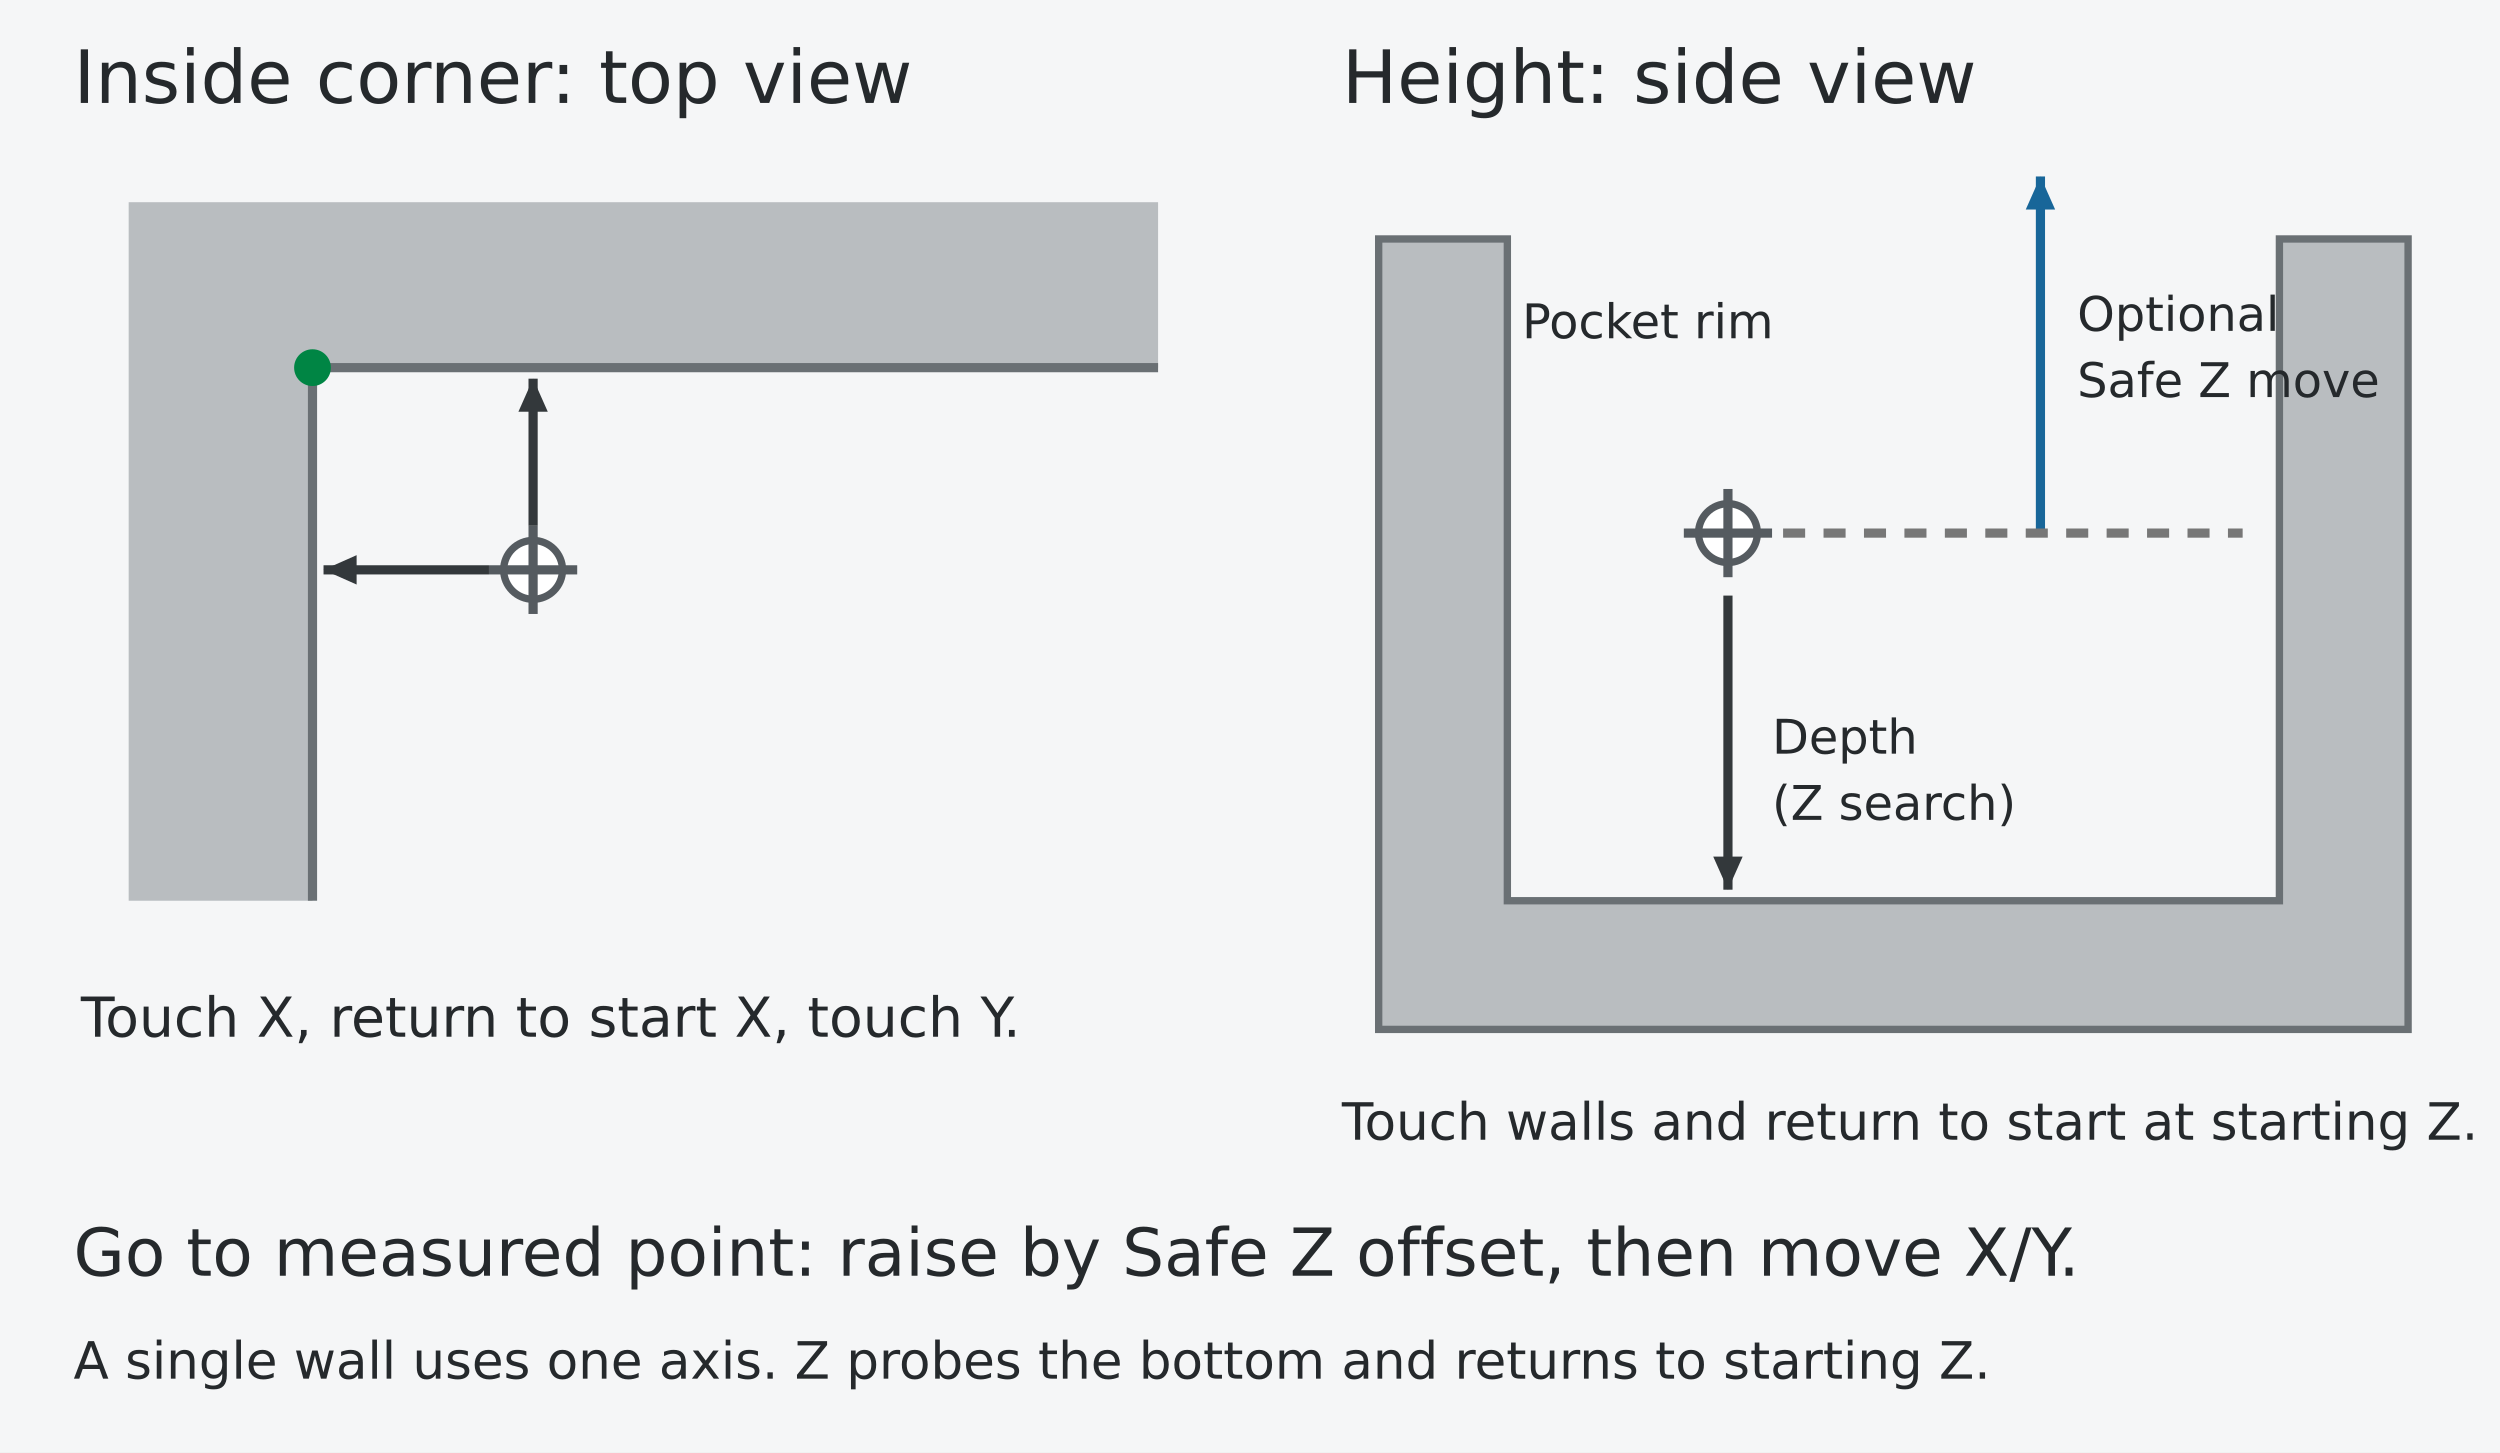
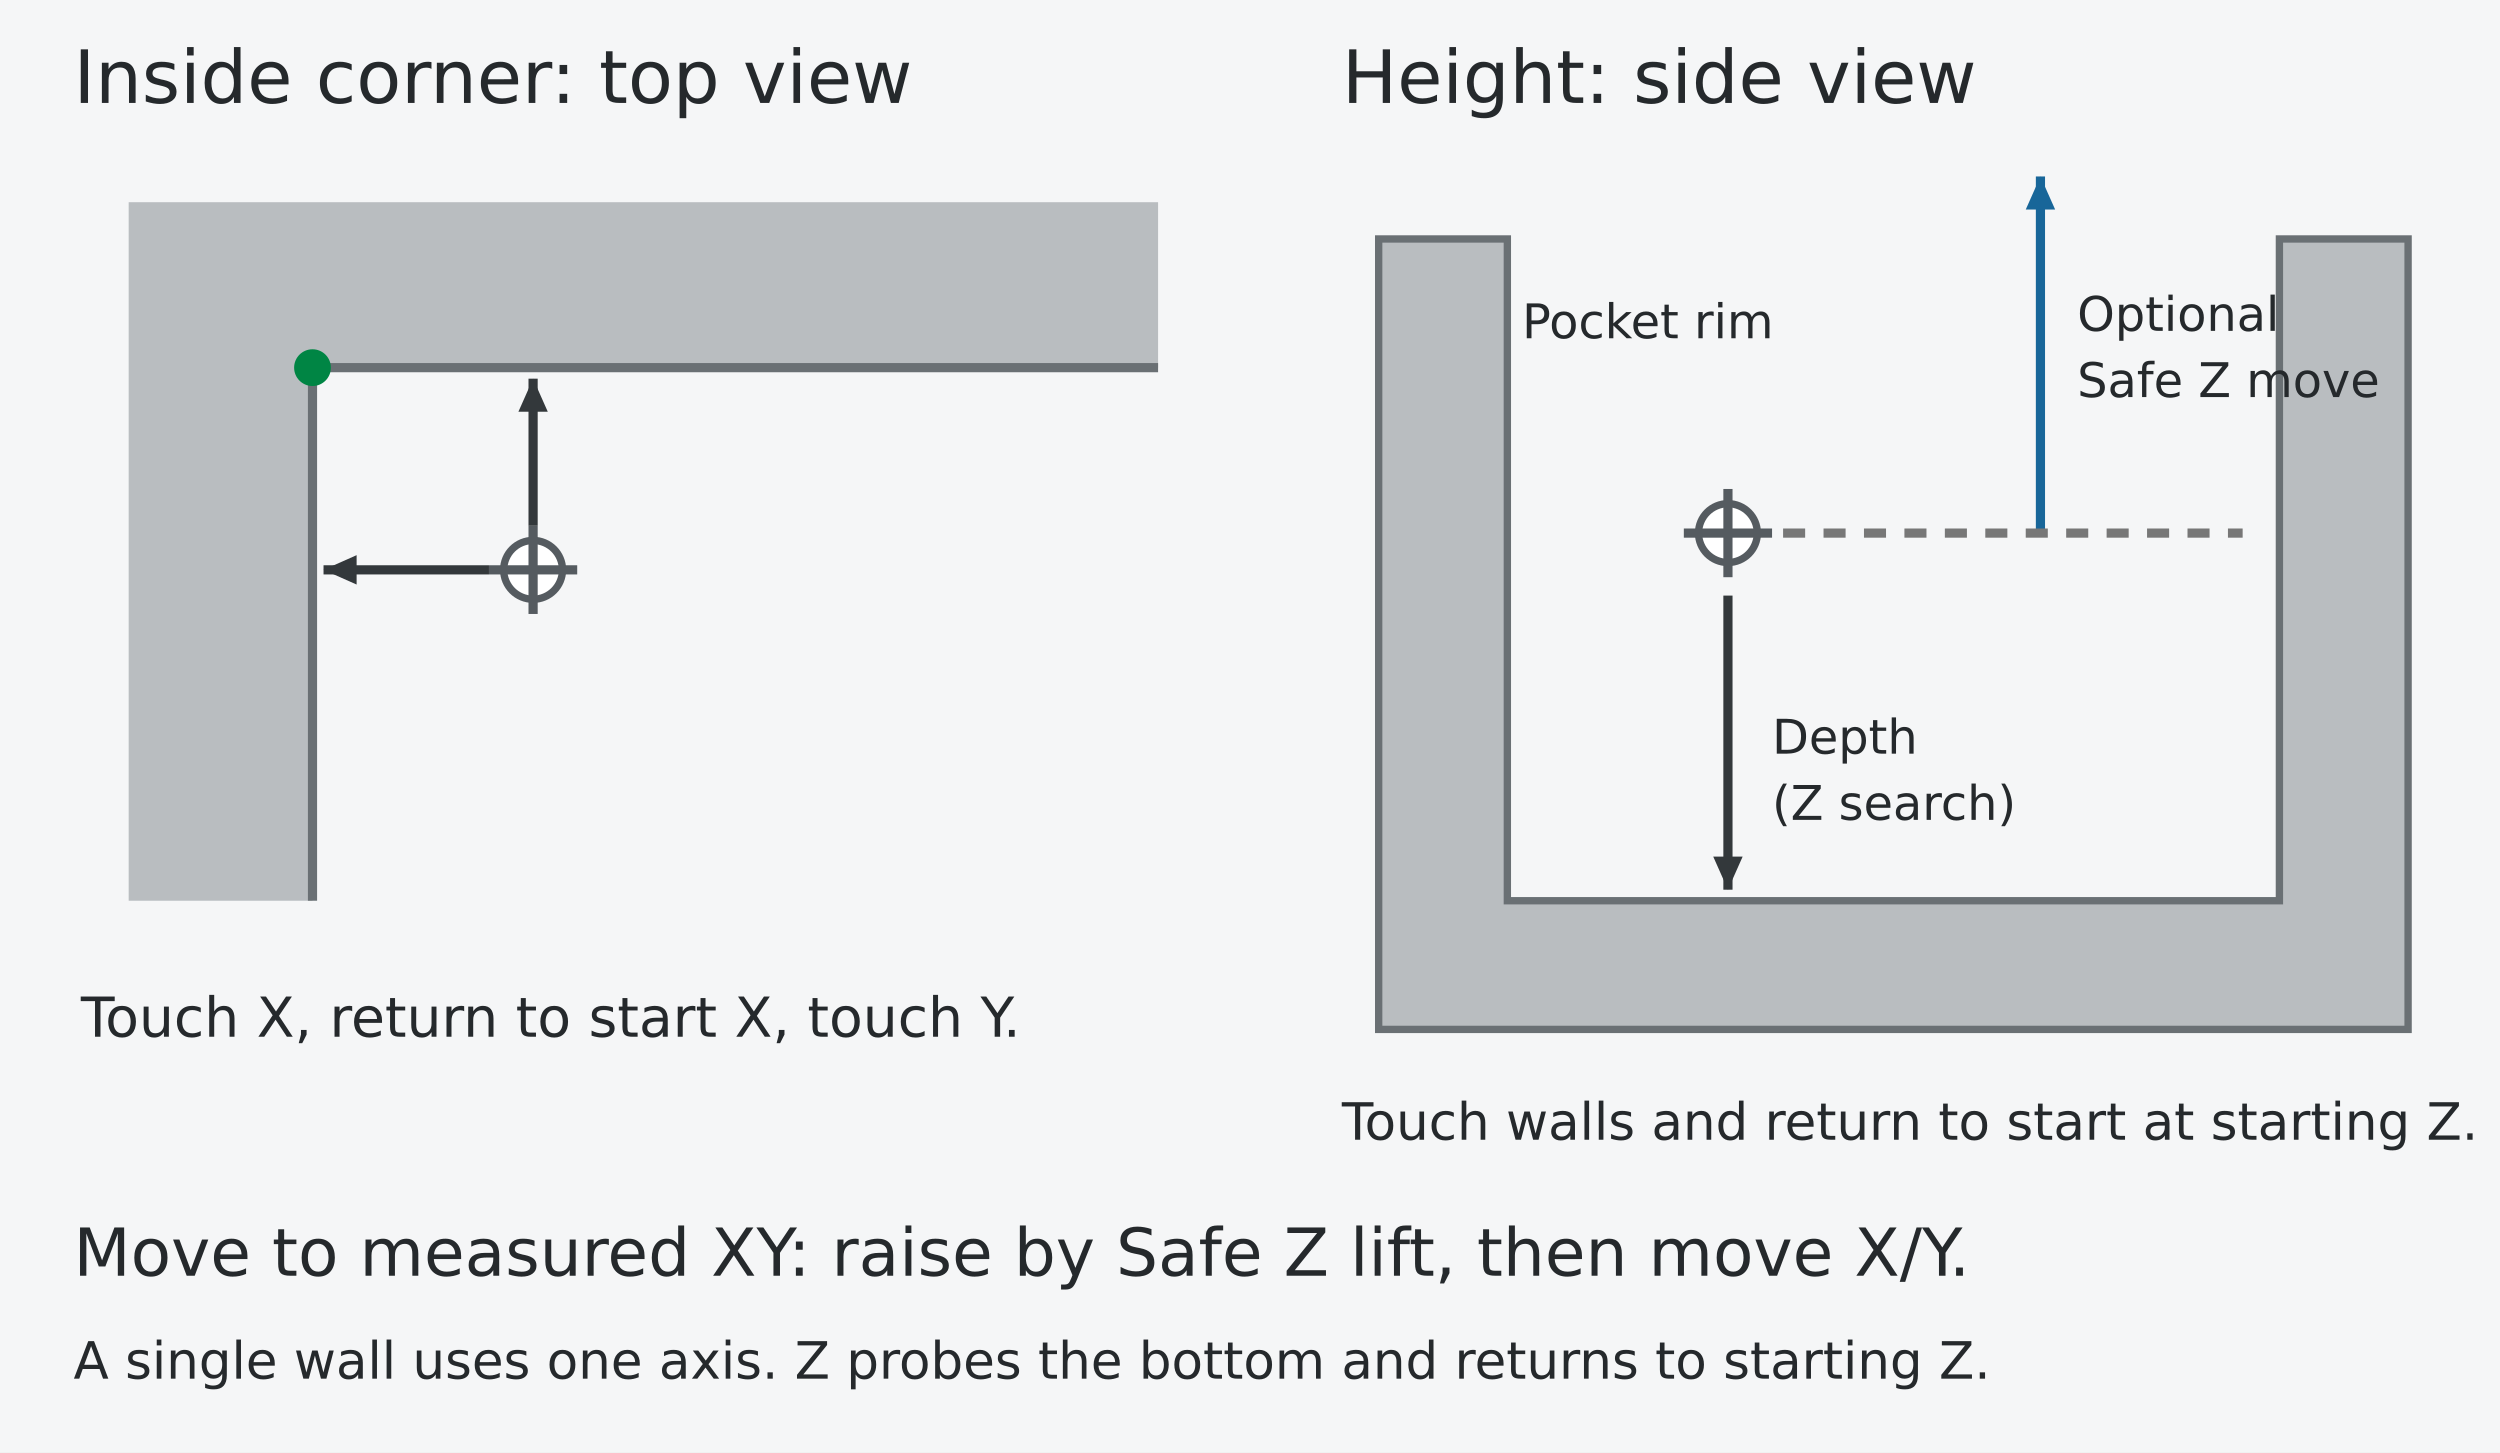
<svg xmlns="http://www.w3.org/2000/svg" width="680" height="395" viewBox="0 0 680 395" role="img" aria-label="Inside corner and pocket height">
  <rect width="680" height="395" fill="#f5f6f7" />
  <g font-family="DejaVu Sans, sans-serif" fill="#25292c">
    <text x="20" y="28" font-size="20">Inside corner: top view</text>
    <path d="M35 55H315V100H85V245H35Z" fill="#b9bdc0" />
    <path d="M85 245L85 100" fill="none" stroke="#6a7074" stroke-width="2.5" />
    <path d="M85 100L315 100" fill="none" stroke="#6a7074" stroke-width="2.5" />
    <circle cx="145" cy="155" r="8" fill="#fff" stroke="#555b60" stroke-width="2" />
    <path d="M133 155L157 155" fill="none" stroke="#555b60" stroke-width="2.5" />
    <path d="M145 143L145 167" fill="none" stroke="#555b60" stroke-width="2.5" />
    <path d="M133 155L88 155" fill="none" stroke="#33383b" stroke-width="2.5" />
    <polygon fill="#33383b" points="88,155 97,159 97,151" />
    <path d="M145 143L145 103" fill="none" stroke="#33383b" stroke-width="2.5" />
    <polygon fill="#33383b" points="145,103 141,112 149,112" />
    <circle cx="85" cy="100" r="5" fill="#008544" />
    <text x="22" y="282" font-size="15">Touch X, return to start X, touch Y.</text>
    <text x="365" y="28" font-size="20">Height: side view</text>
    <path d="M375 65H410V245H620V65H655V280H375Z" fill="#b9bdc0" stroke="#6a7074" stroke-width="2" />
    <circle cx="470" cy="145" r="8" fill="#fff" stroke="#555b60" stroke-width="2" />
    <path d="M458 145L482 145" fill="none" stroke="#555b60" stroke-width="2.5" />
    <path d="M470 133L470 157" fill="none" stroke="#555b60" stroke-width="2.5" />
    <path d="M470 162L470 242" fill="none" stroke="#33383b" stroke-width="2.5" />
    <polygon fill="#33383b" points="470,242 474,233 466,233" />
    <path d="M555 145L555 48" fill="none" stroke="#186699" stroke-width="2.5" />
    <polygon fill="#186699" points="555,48 551,57 559,57" />
    <path d="M485 145L610 145" fill="none" stroke="#777" stroke-width="2.5" stroke-dasharray="6 5" />
    <text x="414" y="92" font-size="13">Pocket rim</text>
    <text x="482" y="205" font-size="13">Depth</text>
    <text x="482" y="223" font-size="13">(Z search)</text>
    <text x="565" y="90" font-size="13">Optional</text>
    <text x="565" y="108" font-size="13">Safe Z move</text>
    <text x="365" y="310" font-size="14">Touch walls and return to start at starting Z.</text>
-     <text x="20" y="347" font-size="18">Go to measured point: raise by Safe Z offset, then move X/Y.</text>
+     <text x="20" y="347" font-size="18">Move to measured XY: raise by Safe Z lift, then move X/Y.</text>
    <text x="20" y="375" font-size="14">A single wall uses one axis. Z probes the bottom and returns to starting Z.</text>
  </g>
</svg>
